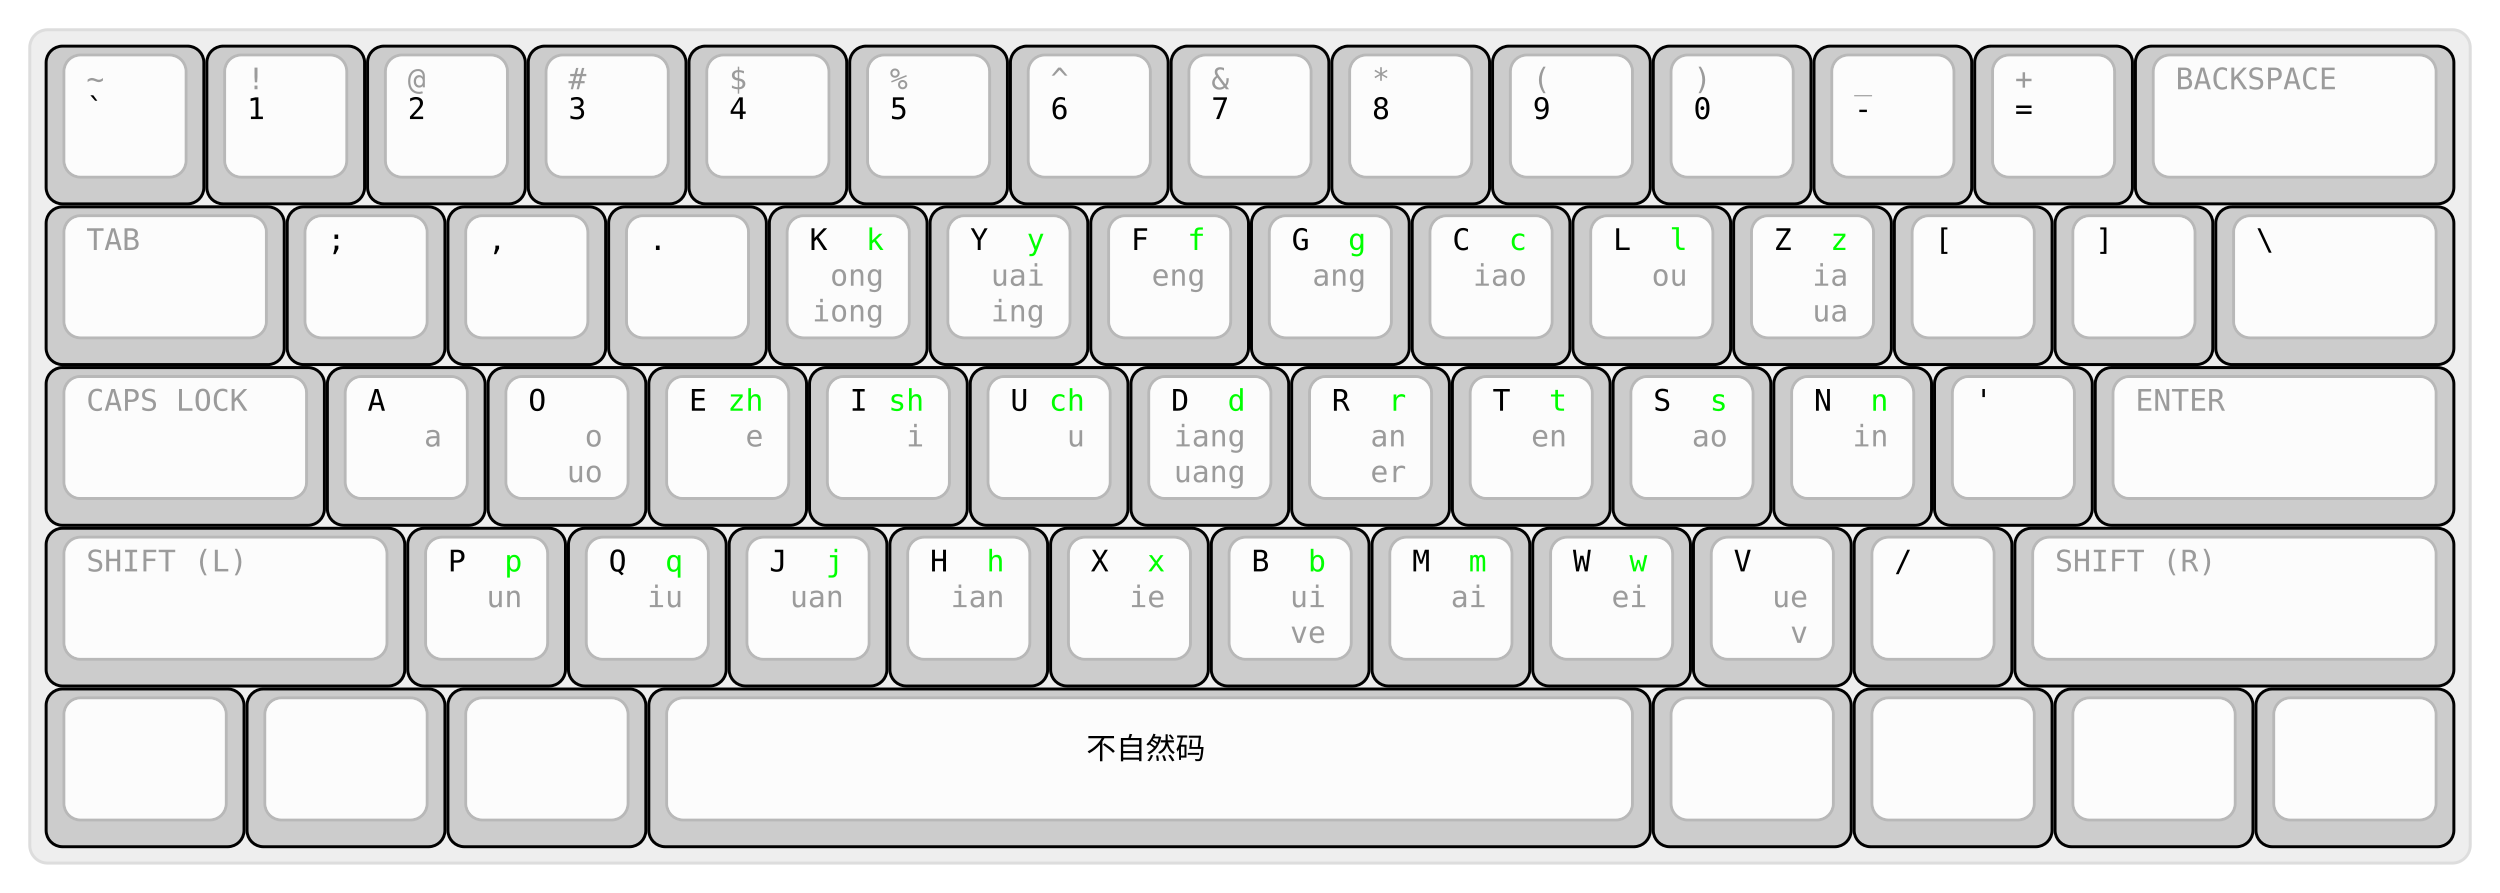
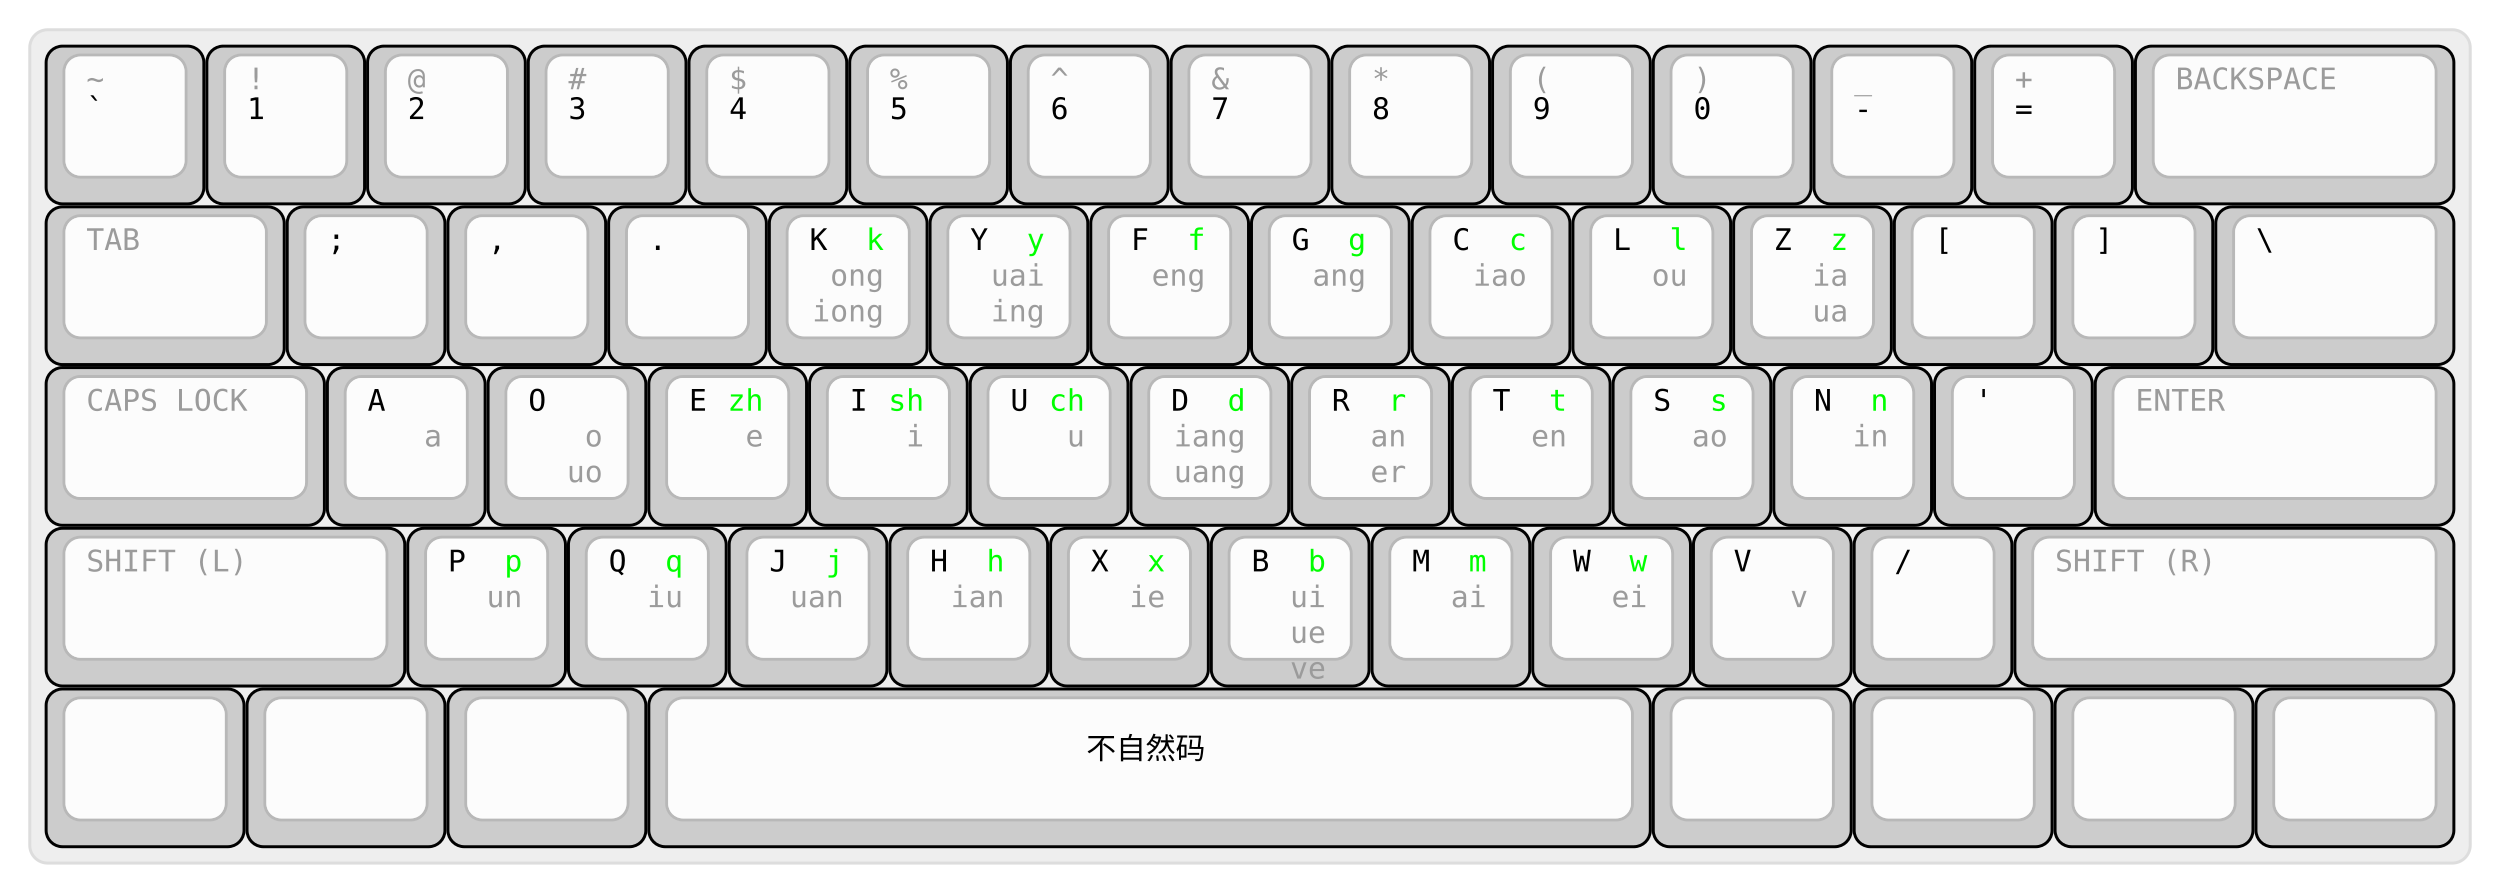
<svg xmlns="http://www.w3.org/2000/svg" xmlns:xlink="http://www.w3.org/1999/xlink" width="840px" height="300px" viewBox="0 0 840 300">
  <style type="text/css">
    .keycap .border { stroke: black; stroke-width: 2; }
    .keycap .inner.border { stroke: rgba(0,0,0,.1); }
    </style>
  <defs>
    <linearGradient id="DCS">
      <stop offset="0%" stop-color="black" stop-opacity="0" />
      <stop offset="40%" stop-color="black" stop-opacity="0.1" />
      <stop offset="60%" stop-color="black" stop-opacity="0.1" />
      <stop offset="100%" stop-color="black" stop-opacity="0" />
    </linearGradient>
    <linearGradient id="SPACE" x1="0%" x2="0%" y1="0%" y2="100%">
      <stop offset="0%" stop-color="black" stop-opacity="0.1" />
      <stop offset="20%" stop-color="black" stop-opacity="0.0" />
      <stop offset="40%" stop-color="black" stop-opacity="0.0" />
      <stop offset="100%" stop-color="black" stop-opacity="0.1" />
    </linearGradient>
    <radialGradient id="DSA">
      <stop offset="0%" stop-color="black" stop-opacity="0.1" />
      <stop offset="10%" stop-color="black" stop-opacity="0.1" />
      <stop offset="100%" stop-color="black" stop-opacity="0" />
    </radialGradient>
    <radialGradient id="SA" xlink:href="#DSA" />
  </defs>
  <g transform="translate(10,10)">
    <rect width="820" height="280" stroke="#ddd" stroke-width="1" fill="#eeeeee" rx="6" />
    <g transform="translate(5,5)">
      <g class="  keycap">
        <rect x="1" y="1" width="52" height="52" rx="5" fill="#cccccc" class="outer border" />
        <rect x="1" y="1" width="52" height="52" rx="5" fill="#cccccc" />
        <rect x="7" y="4" width="40" height="40" rx="5" fill="#fcfcfc" class="inner border" />
        <rect x="7" y="4" width="40" height="40" rx="5" fill="#fcfcfc" />
      </g>
      <g class="  keycap">
        <rect x="55" y="1" width="52" height="52" rx="5" fill="#cccccc" class="outer border" />
        <rect x="55" y="1" width="52" height="52" rx="5" fill="#cccccc" />
        <rect x="61" y="4" width="40" height="40" rx="5" fill="#fcfcfc" class="inner border" />
        <rect x="61" y="4" width="40" height="40" rx="5" fill="#fcfcfc" />
      </g>
      <g class="  keycap">
        <rect x="109" y="1" width="52" height="52" rx="5" fill="#cccccc" class="outer border" />
        <rect x="109" y="1" width="52" height="52" rx="5" fill="#cccccc" />
        <rect x="115" y="4" width="40" height="40" rx="5" fill="#fcfcfc" class="inner border" />
        <rect x="115" y="4" width="40" height="40" rx="5" fill="#fcfcfc" />
      </g>
      <g class="  keycap">
        <rect x="163" y="1" width="52" height="52" rx="5" fill="#cccccc" class="outer border" />
        <rect x="163" y="1" width="52" height="52" rx="5" fill="#cccccc" />
        <rect x="169" y="4" width="40" height="40" rx="5" fill="#fcfcfc" class="inner border" />
        <rect x="169" y="4" width="40" height="40" rx="5" fill="#fcfcfc" />
      </g>
      <g class="  keycap">
        <rect x="217" y="1" width="52" height="52" rx="5" fill="#cccccc" class="outer border" />
        <rect x="217" y="1" width="52" height="52" rx="5" fill="#cccccc" />
        <rect x="223" y="4" width="40" height="40" rx="5" fill="#fcfcfc" class="inner border" />
        <rect x="223" y="4" width="40" height="40" rx="5" fill="#fcfcfc" />
      </g>
      <g class="  keycap">
        <rect x="271" y="1" width="52" height="52" rx="5" fill="#cccccc" class="outer border" />
        <rect x="271" y="1" width="52" height="52" rx="5" fill="#cccccc" />
        <rect x="277" y="4" width="40" height="40" rx="5" fill="#fcfcfc" class="inner border" />
        <rect x="277" y="4" width="40" height="40" rx="5" fill="#fcfcfc" />
      </g>
      <g class="  keycap">
        <rect x="325" y="1" width="52" height="52" rx="5" fill="#cccccc" class="outer border" />
        <rect x="325" y="1" width="52" height="52" rx="5" fill="#cccccc" />
        <rect x="331" y="4" width="40" height="40" rx="5" fill="#fcfcfc" class="inner border" />
        <rect x="331" y="4" width="40" height="40" rx="5" fill="#fcfcfc" />
      </g>
      <g class="  keycap">
        <rect x="379" y="1" width="52" height="52" rx="5" fill="#cccccc" class="outer border" />
        <rect x="379" y="1" width="52" height="52" rx="5" fill="#cccccc" />
        <rect x="385" y="4" width="40" height="40" rx="5" fill="#fcfcfc" class="inner border" />
        <rect x="385" y="4" width="40" height="40" rx="5" fill="#fcfcfc" />
      </g>
      <g class="  keycap">
        <rect x="433" y="1" width="52" height="52" rx="5" fill="#cccccc" class="outer border" />
        <rect x="433" y="1" width="52" height="52" rx="5" fill="#cccccc" />
        <rect x="439" y="4" width="40" height="40" rx="5" fill="#fcfcfc" class="inner border" />
        <rect x="439" y="4" width="40" height="40" rx="5" fill="#fcfcfc" />
      </g>
      <g class="  keycap">
        <rect x="487" y="1" width="52" height="52" rx="5" fill="#cccccc" class="outer border" />
        <rect x="487" y="1" width="52" height="52" rx="5" fill="#cccccc" />
        <rect x="493" y="4" width="40" height="40" rx="5" fill="#fcfcfc" class="inner border" />
        <rect x="493" y="4" width="40" height="40" rx="5" fill="#fcfcfc" />
      </g>
      <g class="  keycap">
        <rect x="541" y="1" width="52" height="52" rx="5" fill="#cccccc" class="outer border" />
        <rect x="541" y="1" width="52" height="52" rx="5" fill="#cccccc" />
        <rect x="547" y="4" width="40" height="40" rx="5" fill="#fcfcfc" class="inner border" />
        <rect x="547" y="4" width="40" height="40" rx="5" fill="#fcfcfc" />
      </g>
      <g class="  keycap">
        <rect x="595" y="1" width="52" height="52" rx="5" fill="#cccccc" class="outer border" />
        <rect x="595" y="1" width="52" height="52" rx="5" fill="#cccccc" />
        <rect x="601" y="4" width="40" height="40" rx="5" fill="#fcfcfc" class="inner border" />
        <rect x="601" y="4" width="40" height="40" rx="5" fill="#fcfcfc" />
      </g>
      <g class="  keycap">
        <rect x="649" y="1" width="52" height="52" rx="5" fill="#cccccc" class="outer border" />
        <rect x="649" y="1" width="52" height="52" rx="5" fill="#cccccc" />
        <rect x="655" y="4" width="40" height="40" rx="5" fill="#fcfcfc" class="inner border" />
        <rect x="655" y="4" width="40" height="40" rx="5" fill="#fcfcfc" />
      </g>
      <g class="  keycap">
        <rect x="703" y="1" width="106" height="52" rx="5" fill="#cccccc" class="outer border" />
        <rect x="703" y="1" width="106" height="52" rx="5" fill="#cccccc" />
        <rect x="709" y="4" width="94" height="40" rx="5" fill="#fcfcfc" class="inner border" />
        <rect x="709" y="4" width="94" height="40" rx="5" fill="#fcfcfc" />
      </g>
      <g class="  keycap">
        <rect x="1" y="55" width="79" height="52" rx="5" fill="#cccccc" class="outer border" />
        <rect x="1" y="55" width="79" height="52" rx="5" fill="#cccccc" />
        <rect x="7" y="58" width="67" height="40" rx="5" fill="#fcfcfc" class="inner border" />
        <rect x="7" y="58" width="67" height="40" rx="5" fill="#fcfcfc" />
      </g>
      <g class="  keycap">
        <rect x="82" y="55" width="52" height="52" rx="5" fill="#cccccc" class="outer border" />
        <rect x="82" y="55" width="52" height="52" rx="5" fill="#cccccc" />
        <rect x="88" y="58" width="40" height="40" rx="5" fill="#fcfcfc" class="inner border" />
        <rect x="88" y="58" width="40" height="40" rx="5" fill="#fcfcfc" />
      </g>
      <g class="  keycap">
        <rect x="136" y="55" width="52" height="52" rx="5" fill="#cccccc" class="outer border" />
        <rect x="136" y="55" width="52" height="52" rx="5" fill="#cccccc" />
        <rect x="142" y="58" width="40" height="40" rx="5" fill="#fcfcfc" class="inner border" />
        <rect x="142" y="58" width="40" height="40" rx="5" fill="#fcfcfc" />
      </g>
      <g class="  keycap">
        <rect x="190" y="55" width="52" height="52" rx="5" fill="#cccccc" class="outer border" />
        <rect x="190" y="55" width="52" height="52" rx="5" fill="#cccccc" />
        <rect x="196" y="58" width="40" height="40" rx="5" fill="#fcfcfc" class="inner border" />
        <rect x="196" y="58" width="40" height="40" rx="5" fill="#fcfcfc" />
      </g>
      <g class="  keycap">
        <rect x="244" y="55" width="52" height="52" rx="5" fill="#cccccc" class="outer border" />
        <rect x="244" y="55" width="52" height="52" rx="5" fill="#cccccc" />
        <rect x="250" y="58" width="40" height="40" rx="5" fill="#fcfcfc" class="inner border" />
        <rect x="250" y="58" width="40" height="40" rx="5" fill="#fcfcfc" />
      </g>
      <g class="  keycap">
        <rect x="298" y="55" width="52" height="52" rx="5" fill="#cccccc" class="outer border" />
        <rect x="298" y="55" width="52" height="52" rx="5" fill="#cccccc" />
        <rect x="304" y="58" width="40" height="40" rx="5" fill="#fcfcfc" class="inner border" />
        <rect x="304" y="58" width="40" height="40" rx="5" fill="#fcfcfc" />
      </g>
      <g class="  keycap">
        <rect x="352" y="55" width="52" height="52" rx="5" fill="#cccccc" class="outer border" />
        <rect x="352" y="55" width="52" height="52" rx="5" fill="#cccccc" />
        <rect x="358" y="58" width="40" height="40" rx="5" fill="#fcfcfc" class="inner border" />
        <rect x="358" y="58" width="40" height="40" rx="5" fill="#fcfcfc" />
      </g>
      <g class="  keycap">
        <rect x="406" y="55" width="52" height="52" rx="5" fill="#cccccc" class="outer border" />
        <rect x="406" y="55" width="52" height="52" rx="5" fill="#cccccc" />
        <rect x="412" y="58" width="40" height="40" rx="5" fill="#fcfcfc" class="inner border" />
        <rect x="412" y="58" width="40" height="40" rx="5" fill="#fcfcfc" />
      </g>
      <g class="  keycap">
        <rect x="460" y="55" width="52" height="52" rx="5" fill="#cccccc" class="outer border" />
        <rect x="460" y="55" width="52" height="52" rx="5" fill="#cccccc" />
        <rect x="466" y="58" width="40" height="40" rx="5" fill="#fcfcfc" class="inner border" />
        <rect x="466" y="58" width="40" height="40" rx="5" fill="#fcfcfc" />
      </g>
      <g class="  keycap">
        <rect x="514" y="55" width="52" height="52" rx="5" fill="#cccccc" class="outer border" />
        <rect x="514" y="55" width="52" height="52" rx="5" fill="#cccccc" />
        <rect x="520" y="58" width="40" height="40" rx="5" fill="#fcfcfc" class="inner border" />
        <rect x="520" y="58" width="40" height="40" rx="5" fill="#fcfcfc" />
      </g>
      <g class="  keycap">
        <rect x="568" y="55" width="52" height="52" rx="5" fill="#cccccc" class="outer border" />
        <rect x="568" y="55" width="52" height="52" rx="5" fill="#cccccc" />
        <rect x="574" y="58" width="40" height="40" rx="5" fill="#fcfcfc" class="inner border" />
        <rect x="574" y="58" width="40" height="40" rx="5" fill="#fcfcfc" />
      </g>
      <g class="  keycap">
        <rect x="622" y="55" width="52" height="52" rx="5" fill="#cccccc" class="outer border" />
        <rect x="622" y="55" width="52" height="52" rx="5" fill="#cccccc" />
        <rect x="628" y="58" width="40" height="40" rx="5" fill="#fcfcfc" class="inner border" />
        <rect x="628" y="58" width="40" height="40" rx="5" fill="#fcfcfc" />
      </g>
      <g class="  keycap">
        <rect x="676" y="55" width="52" height="52" rx="5" fill="#cccccc" class="outer border" />
        <rect x="676" y="55" width="52" height="52" rx="5" fill="#cccccc" />
        <rect x="682" y="58" width="40" height="40" rx="5" fill="#fcfcfc" class="inner border" />
        <rect x="682" y="58" width="40" height="40" rx="5" fill="#fcfcfc" />
      </g>
      <g class="  keycap">
        <rect x="730" y="55" width="79" height="52" rx="5" fill="#cccccc" class="outer border" />
        <rect x="730" y="55" width="79" height="52" rx="5" fill="#cccccc" />
        <rect x="736" y="58" width="67" height="40" rx="5" fill="#fcfcfc" class="inner border" />
        <rect x="736" y="58" width="67" height="40" rx="5" fill="#fcfcfc" />
      </g>
      <g class="  keycap">
        <rect x="1" y="109" width="92.5" height="52" rx="5" fill="#cccccc" class="outer border" />
        <rect x="1" y="109" width="92.5" height="52" rx="5" fill="#cccccc" />
        <rect x="7" y="112" width="80.5" height="40" rx="5" fill="#fcfcfc" class="inner border" />
        <rect x="7" y="112" width="80.5" height="40" rx="5" fill="#fcfcfc" />
      </g>
      <g class="  keycap">
        <rect x="95.5" y="109" width="52" height="52" rx="5" fill="#cccccc" class="outer border" />
        <rect x="95.5" y="109" width="52" height="52" rx="5" fill="#cccccc" />
        <rect x="101.5" y="112" width="40" height="40" rx="5" fill="#fcfcfc" class="inner border" />
        <rect x="101.5" y="112" width="40" height="40" rx="5" fill="#fcfcfc" />
      </g>
      <g class="  keycap">
        <rect x="149.5" y="109" width="52" height="52" rx="5" fill="#cccccc" class="outer border" />
        <rect x="149.5" y="109" width="52" height="52" rx="5" fill="#cccccc" />
        <rect x="155.5" y="112" width="40" height="40" rx="5" fill="#fcfcfc" class="inner border" />
        <rect x="155.5" y="112" width="40" height="40" rx="5" fill="#fcfcfc" />
      </g>
      <g class="  keycap">
        <rect x="203.5" y="109" width="52" height="52" rx="5" fill="#cccccc" class="outer border" />
        <rect x="203.5" y="109" width="52" height="52" rx="5" fill="#cccccc" />
        <rect x="209.5" y="112" width="40" height="40" rx="5" fill="#fcfcfc" class="inner border" />
        <rect x="209.5" y="112" width="40" height="40" rx="5" fill="#fcfcfc" />
      </g>
      <g class="  keycap">
        <rect x="257.5" y="109" width="52" height="52" rx="5" fill="#cccccc" class="outer border" />
        <rect x="257.5" y="109" width="52" height="52" rx="5" fill="#cccccc" />
        <rect x="263.5" y="112" width="40" height="40" rx="5" fill="#fcfcfc" class="inner border" />
        <rect x="263.5" y="112" width="40" height="40" rx="5" fill="#fcfcfc" />
      </g>
      <g class="  keycap">
        <rect x="311.5" y="109" width="52" height="52" rx="5" fill="#cccccc" class="outer border" />
        <rect x="311.5" y="109" width="52" height="52" rx="5" fill="#cccccc" />
        <rect x="317.5" y="112" width="40" height="40" rx="5" fill="#fcfcfc" class="inner border" />
        <rect x="317.5" y="112" width="40" height="40" rx="5" fill="#fcfcfc" />
      </g>
      <g class="  keycap">
        <rect x="365.5" y="109" width="52" height="52" rx="5" fill="#cccccc" class="outer border" />
        <rect x="365.5" y="109" width="52" height="52" rx="5" fill="#cccccc" />
        <rect x="371.5" y="112" width="40" height="40" rx="5" fill="#fcfcfc" class="inner border" />
        <rect x="371.5" y="112" width="40" height="40" rx="5" fill="#fcfcfc" />
      </g>
      <g class="  keycap">
        <rect x="419.5" y="109" width="52" height="52" rx="5" fill="#cccccc" class="outer border" />
        <rect x="419.5" y="109" width="52" height="52" rx="5" fill="#cccccc" />
        <rect x="425.5" y="112" width="40" height="40" rx="5" fill="#fcfcfc" class="inner border" />
        <rect x="425.5" y="112" width="40" height="40" rx="5" fill="#fcfcfc" />
      </g>
      <g class="  keycap">
        <rect x="473.5" y="109" width="52" height="52" rx="5" fill="#cccccc" class="outer border" />
        <rect x="473.5" y="109" width="52" height="52" rx="5" fill="#cccccc" />
        <rect x="479.5" y="112" width="40" height="40" rx="5" fill="#fcfcfc" class="inner border" />
        <rect x="479.5" y="112" width="40" height="40" rx="5" fill="#fcfcfc" />
      </g>
      <g class="  keycap">
        <rect x="527.5" y="109" width="52" height="52" rx="5" fill="#cccccc" class="outer border" />
        <rect x="527.5" y="109" width="52" height="52" rx="5" fill="#cccccc" />
        <rect x="533.5" y="112" width="40" height="40" rx="5" fill="#fcfcfc" class="inner border" />
        <rect x="533.5" y="112" width="40" height="40" rx="5" fill="#fcfcfc" />
      </g>
      <g class="  keycap">
        <rect x="581.5" y="109" width="52" height="52" rx="5" fill="#cccccc" class="outer border" />
        <rect x="581.5" y="109" width="52" height="52" rx="5" fill="#cccccc" />
        <rect x="587.5" y="112" width="40" height="40" rx="5" fill="#fcfcfc" class="inner border" />
        <rect x="587.5" y="112" width="40" height="40" rx="5" fill="#fcfcfc" />
      </g>
      <g class="  keycap">
        <rect x="635.5" y="109" width="52" height="52" rx="5" fill="#cccccc" class="outer border" />
        <rect x="635.5" y="109" width="52" height="52" rx="5" fill="#cccccc" />
        <rect x="641.5" y="112" width="40" height="40" rx="5" fill="#fcfcfc" class="inner border" />
        <rect x="641.5" y="112" width="40" height="40" rx="5" fill="#fcfcfc" />
      </g>
      <g class="  keycap">
        <rect x="689.5" y="109" width="119.5" height="52" rx="5" fill="#cccccc" class="outer border" />
        <rect x="689.5" y="109" width="119.5" height="52" rx="5" fill="#cccccc" />
        <rect x="695.5" y="112" width="107.5" height="40" rx="5" fill="#fcfcfc" class="inner border" />
        <rect x="695.5" y="112" width="107.5" height="40" rx="5" fill="#fcfcfc" />
      </g>
      <g class="  keycap">
        <rect x="1" y="163" width="119.5" height="52" rx="5" fill="#cccccc" class="outer border" />
        <rect x="1" y="163" width="119.5" height="52" rx="5" fill="#cccccc" />
        <rect x="7" y="166" width="107.5" height="40" rx="5" fill="#fcfcfc" class="inner border" />
        <rect x="7" y="166" width="107.5" height="40" rx="5" fill="#fcfcfc" />
      </g>
      <g class="  keycap">
        <rect x="122.5" y="163" width="52" height="52" rx="5" fill="#cccccc" class="outer border" />
        <rect x="122.5" y="163" width="52" height="52" rx="5" fill="#cccccc" />
        <rect x="128.5" y="166" width="40" height="40" rx="5" fill="#fcfcfc" class="inner border" />
        <rect x="128.5" y="166" width="40" height="40" rx="5" fill="#fcfcfc" />
      </g>
      <g class="  keycap">
        <rect x="176.5" y="163" width="52" height="52" rx="5" fill="#cccccc" class="outer border" />
        <rect x="176.5" y="163" width="52" height="52" rx="5" fill="#cccccc" />
        <rect x="182.5" y="166" width="40" height="40" rx="5" fill="#fcfcfc" class="inner border" />
        <rect x="182.5" y="166" width="40" height="40" rx="5" fill="#fcfcfc" />
      </g>
      <g class="  keycap">
        <rect x="230.5" y="163" width="52" height="52" rx="5" fill="#cccccc" class="outer border" />
        <rect x="230.5" y="163" width="52" height="52" rx="5" fill="#cccccc" />
        <rect x="236.5" y="166" width="40" height="40" rx="5" fill="#fcfcfc" class="inner border" />
        <rect x="236.5" y="166" width="40" height="40" rx="5" fill="#fcfcfc" />
      </g>
      <g class="  keycap">
        <rect x="284.5" y="163" width="52" height="52" rx="5" fill="#cccccc" class="outer border" />
        <rect x="284.5" y="163" width="52" height="52" rx="5" fill="#cccccc" />
        <rect x="290.5" y="166" width="40" height="40" rx="5" fill="#fcfcfc" class="inner border" />
        <rect x="290.5" y="166" width="40" height="40" rx="5" fill="#fcfcfc" />
      </g>
      <g class="  keycap">
        <rect x="338.5" y="163" width="52" height="52" rx="5" fill="#cccccc" class="outer border" />
        <rect x="338.5" y="163" width="52" height="52" rx="5" fill="#cccccc" />
        <rect x="344.5" y="166" width="40" height="40" rx="5" fill="#fcfcfc" class="inner border" />
        <rect x="344.5" y="166" width="40" height="40" rx="5" fill="#fcfcfc" />
      </g>
      <g class="  keycap">
        <rect x="392.5" y="163" width="52" height="52" rx="5" fill="#cccccc" class="outer border" />
        <rect x="392.5" y="163" width="52" height="52" rx="5" fill="#cccccc" />
        <rect x="398.5" y="166" width="40" height="40" rx="5" fill="#fcfcfc" class="inner border" />
        <rect x="398.5" y="166" width="40" height="40" rx="5" fill="#fcfcfc" />
      </g>
      <g class="  keycap">
        <rect x="446.5" y="163" width="52" height="52" rx="5" fill="#cccccc" class="outer border" />
        <rect x="446.5" y="163" width="52" height="52" rx="5" fill="#cccccc" />
        <rect x="452.5" y="166" width="40" height="40" rx="5" fill="#fcfcfc" class="inner border" />
        <rect x="452.5" y="166" width="40" height="40" rx="5" fill="#fcfcfc" />
      </g>
      <g class="  keycap">
        <rect x="500.5" y="163" width="52" height="52" rx="5" fill="#cccccc" class="outer border" />
        <rect x="500.5" y="163" width="52" height="52" rx="5" fill="#cccccc" />
        <rect x="506.5" y="166" width="40" height="40" rx="5" fill="#fcfcfc" class="inner border" />
        <rect x="506.5" y="166" width="40" height="40" rx="5" fill="#fcfcfc" />
      </g>
      <g class="  keycap">
        <rect x="554.5" y="163" width="52" height="52" rx="5" fill="#cccccc" class="outer border" />
        <rect x="554.5" y="163" width="52" height="52" rx="5" fill="#cccccc" />
        <rect x="560.5" y="166" width="40" height="40" rx="5" fill="#fcfcfc" class="inner border" />
        <rect x="560.5" y="166" width="40" height="40" rx="5" fill="#fcfcfc" />
      </g>
      <g class="  keycap">
        <rect x="608.5" y="163" width="52" height="52" rx="5" fill="#cccccc" class="outer border" />
        <rect x="608.5" y="163" width="52" height="52" rx="5" fill="#cccccc" />
        <rect x="614.5" y="166" width="40" height="40" rx="5" fill="#fcfcfc" class="inner border" />
        <rect x="614.5" y="166" width="40" height="40" rx="5" fill="#fcfcfc" />
      </g>
      <g class="  keycap">
        <rect x="662.5" y="163" width="146.5" height="52" rx="5" fill="#cccccc" class="outer border" />
        <rect x="662.5" y="163" width="146.5" height="52" rx="5" fill="#cccccc" />
        <rect x="668.5" y="166" width="134.5" height="40" rx="5" fill="#fcfcfc" class="inner border" />
        <rect x="668.5" y="166" width="134.5" height="40" rx="5" fill="#fcfcfc" />
      </g>
      <g class="  keycap">
        <rect x="1" y="217" width="65.5" height="52" rx="5" fill="#cccccc" class="outer border" />
        <rect x="1" y="217" width="65.5" height="52" rx="5" fill="#cccccc" />
        <rect x="7" y="220" width="53.5" height="40" rx="5" fill="#fcfcfc" class="inner border" />
        <rect x="7" y="220" width="53.5" height="40" rx="5" fill="#fcfcfc" />
      </g>
      <g class="  keycap">
        <rect x="68.5" y="217" width="65.5" height="52" rx="5" fill="#cccccc" class="outer border" />
        <rect x="68.5" y="217" width="65.5" height="52" rx="5" fill="#cccccc" />
        <rect x="74.5" y="220" width="53.5" height="40" rx="5" fill="#fcfcfc" class="inner border" />
        <rect x="74.5" y="220" width="53.5" height="40" rx="5" fill="#fcfcfc" />
      </g>
      <g class="  keycap">
        <rect x="136" y="217" width="65.5" height="52" rx="5" fill="#cccccc" class="outer border" />
        <rect x="136" y="217" width="65.5" height="52" rx="5" fill="#cccccc" />
        <rect x="142" y="220" width="53.5" height="40" rx="5" fill="#fcfcfc" class="inner border" />
        <rect x="142" y="220" width="53.5" height="40" rx="5" fill="#fcfcfc" />
      </g>
      <g class="  keycap">
        <rect x="203.5" y="217" width="335.5" height="52" rx="5" fill="#cccccc" class="outer border" />
        <rect x="203.5" y="217" width="335.5" height="52" rx="5" fill="#cccccc" />
        <rect x="209.5" y="220" width="323.5" height="40" rx="5" fill="#fcfcfc" class="inner border" />
        <rect x="209.5" y="220" width="323.5" height="40" rx="5" fill="#fcfcfc" />
      </g>
      <g class="  keycap">
        <rect x="541" y="217" width="65.5" height="52" rx="5" fill="#cccccc" class="outer border" />
        <rect x="541" y="217" width="65.5" height="52" rx="5" fill="#cccccc" />
        <rect x="547" y="220" width="53.5" height="40" rx="5" fill="#fcfcfc" class="inner border" />
        <rect x="547" y="220" width="53.5" height="40" rx="5" fill="#fcfcfc" />
      </g>
      <g class="  keycap">
        <rect x="608.5" y="217" width="65.5" height="52" rx="5" fill="#cccccc" class="outer border" />
        <rect x="608.5" y="217" width="65.5" height="52" rx="5" fill="#cccccc" />
        <rect x="614.5" y="220" width="53.5" height="40" rx="5" fill="#fcfcfc" class="inner border" />
        <rect x="614.5" y="220" width="53.5" height="40" rx="5" fill="#fcfcfc" />
      </g>
      <g class="  keycap">
        <rect x="676" y="217" width="65.5" height="52" rx="5" fill="#cccccc" class="outer border" />
        <rect x="676" y="217" width="65.5" height="52" rx="5" fill="#cccccc" />
        <rect x="682" y="220" width="53.5" height="40" rx="5" fill="#fcfcfc" class="inner border" />
        <rect x="682" y="220" width="53.5" height="40" rx="5" fill="#fcfcfc" />
      </g>
      <g class="  keycap">
        <rect x="743.5" y="217" width="65.5" height="52" rx="5" fill="#cccccc" class="outer border" />
        <rect x="743.5" y="217" width="65.5" height="52" rx="5" fill="#cccccc" />
        <rect x="749.5" y="220" width="53.5" height="40" rx="5" fill="#fcfcfc" class="inner border" />
        <rect x="749.5" y="220" width="53.5" height="40" rx="5" fill="#fcfcfc" />
      </g>
    </g>
  </g>
  <text alignment-baseline="hanging" text-anchor="start" x="110" y="84" fill="rgb(0,0,0)" font-size="10" font-family="monospace">;</text>
  <text alignment-baseline="hanging" text-anchor="start" x="164" y="84" fill="rgb(0,0,0)" font-size="10" font-family="monospace">,</text>
  <text alignment-baseline="hanging" text-anchor="start" x="218" y="84" fill="rgb(0,0,0)" font-size="10" font-family="monospace">.</text>
  <text alignment-baseline="hanging" text-anchor="start" x="272" y="84" fill="rgb(0,0,0)" font-size="10" font-family="monospace">K</text>
  <text alignment-baseline="hanging" text-anchor="start" x="326" y="84" fill="rgb(0,0,0)" font-size="10" font-family="monospace">Y</text>
  <text alignment-baseline="hanging" text-anchor="start" x="380" y="84" fill="rgb(0,0,0)" font-size="10" font-family="monospace">F</text>
  <text alignment-baseline="hanging" text-anchor="start" x="434" y="84" fill="rgb(0,0,0)" font-size="10" font-family="monospace">G</text>
  <text alignment-baseline="hanging" text-anchor="start" x="488" y="84" fill="rgb(0,0,0)" font-size="10" font-family="monospace">C</text>
  <text alignment-baseline="hanging" text-anchor="start" x="542" y="84" fill="rgb(0,0,0)" font-size="10" font-family="monospace">L</text>
  <text alignment-baseline="hanging" text-anchor="start" x="596" y="84" fill="rgb(0,0,0)" font-size="10" font-family="monospace">Z</text>
  <text alignment-baseline="hanging" text-anchor="start" x="650" y="84" fill="rgb(0,0,0)" font-size="10" font-family="monospace">[</text>
  <text alignment-baseline="hanging" text-anchor="start" x="704" y="84" fill="rgb(0,0,0)" font-size="10" font-family="monospace">]</text>
  <text alignment-baseline="hanging" text-anchor="start" x="758" y="84" fill="rgb(0,0,0)" font-size="10" font-family="monospace">\</text>
  <text alignment-baseline="hanging" text-anchor="start" x="123.5" y="138.0" fill="rgb(0,0,0)" font-size="10" font-family="monospace">A</text>
  <text alignment-baseline="hanging" text-anchor="start" x="177.5" y="138.0" fill="rgb(0,0,0)" font-size="10" font-family="monospace">O</text>
  <text alignment-baseline="hanging" text-anchor="start" x="231.5" y="138.0" fill="rgb(0,0,0)" font-size="10" font-family="monospace">E</text>
  <text alignment-baseline="hanging" text-anchor="start" x="285.5" y="138.0" fill="rgb(0,0,0)" font-size="10" font-family="monospace">I</text>
  <text alignment-baseline="hanging" text-anchor="start" x="339.5" y="138.0" fill="rgb(0,0,0)" font-size="10" font-family="monospace">U</text>
  <text alignment-baseline="hanging" text-anchor="start" x="393.5" y="138.0" fill="rgb(0,0,0)" font-size="10" font-family="monospace">D</text>
  <text alignment-baseline="hanging" text-anchor="start" x="447.5" y="138.0" fill="rgb(0,0,0)" font-size="10" font-family="monospace">R</text>
  <text alignment-baseline="hanging" text-anchor="start" x="501.5" y="138.0" fill="rgb(0,0,0)" font-size="10" font-family="monospace">T</text>
  <text alignment-baseline="hanging" text-anchor="start" x="555.5" y="138.0" fill="rgb(0,0,0)" font-size="10" font-family="monospace">S</text>
  <text alignment-baseline="hanging" text-anchor="start" x="609.5" y="138.0" fill="rgb(0,0,0)" font-size="10" font-family="monospace">N</text>
  <text alignment-baseline="hanging" text-anchor="start" x="663.5" y="138.0" fill="rgb(0,0,0)" font-size="10" font-family="monospace">'</text>
  <text alignment-baseline="hanging" text-anchor="start" x="150.5" y="192.0" fill="rgb(0,0,0)" font-size="10" font-family="monospace">P</text>
  <text alignment-baseline="hanging" text-anchor="start" x="204.5" y="192.0" fill="rgb(0,0,0)" font-size="10" font-family="monospace">Q</text>
  <text alignment-baseline="hanging" text-anchor="start" x="258.5" y="192.0" fill="rgb(0,0,0)" font-size="10" font-family="monospace">J</text>
  <text alignment-baseline="hanging" text-anchor="start" x="312.5" y="192.0" fill="rgb(0,0,0)" font-size="10" font-family="monospace">H</text>
  <text alignment-baseline="hanging" text-anchor="start" x="366.5" y="192.0" fill="rgb(0,0,0)" font-size="10" font-family="monospace">X</text>
  <text alignment-baseline="hanging" text-anchor="start" x="420.5" y="192.0" fill="rgb(0,0,0)" font-size="10" font-family="monospace">B</text>
  <text alignment-baseline="hanging" text-anchor="start" x="474.5" y="192.0" fill="rgb(0,0,0)" font-size="10" font-family="monospace">M</text>
  <text alignment-baseline="hanging" text-anchor="start" x="528.5" y="192.0" fill="rgb(0,0,0)" font-size="10" font-family="monospace">W</text>
  <text alignment-baseline="hanging" text-anchor="start" x="582.5" y="192.0" fill="rgb(0,0,0)" font-size="10" font-family="monospace">V</text>
  <text alignment-baseline="hanging" text-anchor="start" x="636.5" y="192.0" fill="rgb(0,0,0)" font-size="10" font-family="monospace">/</text>
  <text alignment-baseline="hanging" text-anchor="start" x="29" y="30" fill="rgb(155,155,155)" font-size="10" font-family="monospace">~</text>
  <text alignment-baseline="hanging" text-anchor="start" x="83" y="30" fill="rgb(155,155,155)" font-size="10" font-family="monospace">!</text>
  <text alignment-baseline="hanging" text-anchor="start" x="137" y="30" fill="rgb(155,155,155)" font-size="10" font-family="monospace">@</text>
  <text alignment-baseline="hanging" text-anchor="start" x="191" y="30" fill="rgb(155,155,155)" font-size="10" font-family="monospace">#</text>
  <text alignment-baseline="hanging" text-anchor="start" x="245" y="30" fill="rgb(155,155,155)" font-size="10" font-family="monospace">$</text>
  <text alignment-baseline="hanging" text-anchor="start" x="299" y="30" fill="rgb(155,155,155)" font-size="10" font-family="monospace">%</text>
  <text alignment-baseline="hanging" text-anchor="start" x="353" y="30" fill="rgb(155,155,155)" font-size="10" font-family="monospace">^</text>
  <text alignment-baseline="hanging" text-anchor="start" x="407" y="30" fill="rgb(155,155,155)" font-size="10" font-family="monospace">&amp;</text>
  <text alignment-baseline="hanging" text-anchor="start" x="461" y="30" fill="rgb(155,155,155)" font-size="10" font-family="monospace">*</text>
  <text alignment-baseline="hanging" text-anchor="start" x="515" y="30" fill="rgb(155,155,155)" font-size="10" font-family="monospace">(</text>
  <text alignment-baseline="hanging" text-anchor="start" x="569" y="30" fill="rgb(155,155,155)" font-size="10" font-family="monospace">)</text>
  <text alignment-baseline="hanging" text-anchor="start" x="623" y="30" fill="rgb(155,155,155)" font-size="10" font-family="monospace">_</text>
  <text alignment-baseline="hanging" text-anchor="start" x="677" y="30" fill="rgb(155,155,155)" font-size="10" font-family="monospace">+</text>
  <text alignment-baseline="hanging" text-anchor="start" x="29" y="40" fill="rgb(0,0,0)" font-size="10" font-family="monospace">`</text>
  <text alignment-baseline="hanging" text-anchor="start" x="83" y="40" fill="rgb(0,0,0)" font-size="10" font-family="monospace">1</text>
  <text alignment-baseline="hanging" text-anchor="start" x="137" y="40" fill="rgb(0,0,0)" font-size="10" font-family="monospace">2</text>
  <text alignment-baseline="hanging" text-anchor="start" x="191" y="40" fill="rgb(0,0,0)" font-size="10" font-family="monospace">3</text>
  <text alignment-baseline="hanging" text-anchor="start" x="245" y="40" fill="rgb(0,0,0)" font-size="10" font-family="monospace">4</text>
  <text alignment-baseline="hanging" text-anchor="start" x="299" y="40" fill="rgb(0,0,0)" font-size="10" font-family="monospace">5</text>
  <text alignment-baseline="hanging" text-anchor="start" x="353" y="40" fill="rgb(0,0,0)" font-size="10" font-family="monospace">6</text>
  <text alignment-baseline="hanging" text-anchor="start" x="407" y="40" fill="rgb(0,0,0)" font-size="10" font-family="monospace">7</text>
  <text alignment-baseline="hanging" text-anchor="start" x="461" y="40" fill="rgb(0,0,0)" font-size="10" font-family="monospace">8</text>
  <text alignment-baseline="hanging" text-anchor="start" x="515" y="40" fill="rgb(0,0,0)" font-size="10" font-family="monospace">9</text>
  <text alignment-baseline="hanging" text-anchor="start" x="569" y="40" fill="rgb(0,0,0)" font-size="10" font-family="monospace">0</text>
  <text alignment-baseline="hanging" text-anchor="start" x="623" y="40" fill="rgb(0,0,0)" font-size="10" font-family="monospace">-</text>
  <text alignment-baseline="hanging" text-anchor="start" x="677" y="40" fill="rgb(0,0,0)" font-size="10" font-family="monospace">=</text>
  <text alignment-baseline="hanging" text-anchor="start" x="731" y="30" fill="rgb(155,155,155)" font-size="10" font-family="monospace">BACKSPACE</text>
  <text alignment-baseline="hanging" text-anchor="start" x="29" y="84" fill="rgb(155,155,155)" font-size="10" font-family="monospace">TAB</text>
  <text alignment-baseline="hanging" text-anchor="start" x="29" y="138" fill="rgb(155,155,155)" font-size="10" font-family="monospace">CAPS LOCK</text>
  <text alignment-baseline="hanging" text-anchor="start" x="717.5" y="138.0" fill="rgb(155,155,155)" font-size="10" font-family="monospace">ENTER</text>
  <text alignment-baseline="hanging" text-anchor="start" x="29" y="192" fill="rgb(155,155,155)" font-size="10" font-family="monospace">SHIFT (L)</text>
  <text alignment-baseline="hanging" text-anchor="start" x="690.5" y="192.0" fill="rgb(155,155,155)" font-size="10" font-family="monospace">SHIFT (R)</text>
  <text alignment-baseline="hanging" text-anchor="end" x="445.5" y="192.0" fill="rgb(0,255,0)" font-size="10" font-family="monospace">b</text>
  <text alignment-baseline="hanging" text-anchor="end" x="513" y="84" fill="rgb(0,255,0)" font-size="10" font-family="monospace">c</text>
  <text alignment-baseline="hanging" text-anchor="end" x="418.5" y="138.0" fill="rgb(0,255,0)" font-size="10" font-family="monospace">d</text>
  <text alignment-baseline="hanging" text-anchor="end" x="405" y="84" fill="rgb(0,255,0)" font-size="10" font-family="monospace">f</text>
  <text alignment-baseline="hanging" text-anchor="end" x="459" y="84" fill="rgb(0,255,0)" font-size="10" font-family="monospace">g</text>
  <text alignment-baseline="hanging" text-anchor="end" x="337.5" y="192.0" fill="rgb(0,255,0)" font-size="10" font-family="monospace">h</text>
  <text alignment-baseline="hanging" text-anchor="end" x="283.5" y="192.0" fill="rgb(0,255,0)" font-size="10" font-family="monospace">j</text>
  <text alignment-baseline="hanging" text-anchor="end" x="297" y="84" fill="rgb(0,255,0)" font-size="10" font-family="monospace">k</text>
  <text alignment-baseline="hanging" text-anchor="end" x="567" y="84" fill="rgb(0,255,0)" font-size="10" font-family="monospace">l</text>
  <text alignment-baseline="hanging" text-anchor="end" x="499.5" y="192.0" fill="rgb(0,255,0)" font-size="10" font-family="monospace">m</text>
  <text alignment-baseline="hanging" text-anchor="end" x="634.5" y="138.0" fill="rgb(0,255,0)" font-size="10" font-family="monospace">n</text>
  <text alignment-baseline="hanging" text-anchor="end" x="175.5" y="192.0" fill="rgb(0,255,0)" font-size="10" font-family="monospace">p</text>
  <text alignment-baseline="hanging" text-anchor="end" x="229.5" y="192.0" fill="rgb(0,255,0)" font-size="10" font-family="monospace">q</text>
  <text alignment-baseline="hanging" text-anchor="end" x="472.5" y="138.0" fill="rgb(0,255,0)" font-size="10" font-family="monospace">r</text>
  <text alignment-baseline="hanging" text-anchor="end" x="580.5" y="138.0" fill="rgb(0,255,0)" font-size="10" font-family="monospace">s</text>
  <text alignment-baseline="hanging" text-anchor="end" x="526.5" y="138.0" fill="rgb(0,255,0)" font-size="10" font-family="monospace">t</text>
  <text alignment-baseline="hanging" text-anchor="end" x="553.5" y="192.0" fill="rgb(0,255,0)" font-size="10" font-family="monospace">w</text>
  <text alignment-baseline="hanging" text-anchor="end" x="391.5" y="192.0" fill="rgb(0,255,0)" font-size="10" font-family="monospace">x</text>
  <text alignment-baseline="hanging" text-anchor="end" x="351" y="84" fill="rgb(0,255,0)" font-size="10" font-family="monospace">y</text>
  <text alignment-baseline="hanging" text-anchor="end" x="621" y="84" fill="rgb(0,255,0)" font-size="10" font-family="monospace">z</text>
  <text alignment-baseline="hanging" text-anchor="end" x="364.5" y="138.0" fill="rgb(0,255,0)" font-size="10" font-family="monospace">ch</text>
  <text alignment-baseline="hanging" text-anchor="end" x="310.5" y="138.0" fill="rgb(0,255,0)" font-size="10" font-family="monospace">sh</text>
  <text alignment-baseline="hanging" text-anchor="end" x="256.5" y="138.0" fill="rgb(0,255,0)" font-size="10" font-family="monospace">zh</text>
  <text alignment-baseline="hanging" text-anchor="end" x="297" y="96" fill="rgb(155,155,155)" font-size="10" font-family="monospace">ong</text>
  <text alignment-baseline="hanging" text-anchor="end" x="297" y="108" fill="rgb(155,155,155)" font-size="10" font-family="monospace">iong</text>
  <text alignment-baseline="hanging" text-anchor="end" x="351" y="96" fill="rgb(155,155,155)" font-size="10" font-family="monospace">uai</text>
  <text alignment-baseline="hanging" text-anchor="end" x="351" y="108" fill="rgb(155,155,155)" font-size="10" font-family="monospace">ing</text>
  <text alignment-baseline="hanging" text-anchor="end" x="405" y="96" fill="rgb(155,155,155)" font-size="10" font-family="monospace">eng</text>
  <text alignment-baseline="hanging" text-anchor="end" x="459" y="96" fill="rgb(155,155,155)" font-size="10" font-family="monospace">ang</text>
  <text alignment-baseline="hanging" text-anchor="end" x="513" y="96" fill="rgb(155,155,155)" font-size="10" font-family="monospace">iao</text>
  <text alignment-baseline="hanging" text-anchor="end" x="567" y="96" fill="rgb(155,155,155)" font-size="10" font-family="monospace">ou</text>
  <text alignment-baseline="hanging" text-anchor="end" x="621" y="96" fill="rgb(155,155,155)" font-size="10" font-family="monospace">ia</text>
  <text alignment-baseline="hanging" text-anchor="end" x="621" y="108" fill="rgb(155,155,155)" font-size="10" font-family="monospace">ua</text>
  <text alignment-baseline="hanging" text-anchor="end" x="148.5" y="150.0" fill="rgb(155,155,155)" font-size="10" font-family="monospace">a</text>
  <text alignment-baseline="hanging" text-anchor="end" x="202.5" y="150.0" fill="rgb(155,155,155)" font-size="10" font-family="monospace">o</text>
  <text alignment-baseline="hanging" text-anchor="end" x="202.5" y="162.0" fill="rgb(155,155,155)" font-size="10" font-family="monospace">uo</text>
  <text alignment-baseline="hanging" text-anchor="end" x="256.5" y="150.0" fill="rgb(155,155,155)" font-size="10" font-family="monospace">e</text>
  <text alignment-baseline="hanging" text-anchor="end" x="310.5" y="150.0" fill="rgb(155,155,155)" font-size="10" font-family="monospace">i</text>
  <text alignment-baseline="hanging" text-anchor="end" x="364.5" y="150.0" fill="rgb(155,155,155)" font-size="10" font-family="monospace">u</text>
  <text alignment-baseline="hanging" text-anchor="end" x="418.5" y="150.0" fill="rgb(155,155,155)" font-size="10" font-family="monospace">iang</text>
  <text alignment-baseline="hanging" text-anchor="end" x="418.5" y="162.0" fill="rgb(155,155,155)" font-size="10" font-family="monospace">uang</text>
  <text alignment-baseline="hanging" text-anchor="end" x="472.5" y="150.0" fill="rgb(155,155,155)" font-size="10" font-family="monospace">an</text>
  <text alignment-baseline="hanging" text-anchor="end" x="472.5" y="162.0" fill="rgb(155,155,155)" font-size="10" font-family="monospace">er</text>
  <text alignment-baseline="hanging" text-anchor="end" x="526.5" y="150.0" fill="rgb(155,155,155)" font-size="10" font-family="monospace">en</text>
  <text alignment-baseline="hanging" text-anchor="end" x="580.5" y="150.0" fill="rgb(155,155,155)" font-size="10" font-family="monospace">ao</text>
  <text alignment-baseline="hanging" text-anchor="end" x="634.5" y="150.0" fill="rgb(155,155,155)" font-size="10" font-family="monospace">in</text>
  <text alignment-baseline="hanging" text-anchor="end" x="175.5" y="204.0" fill="rgb(155,155,155)" font-size="10" font-family="monospace">un</text>
  <text alignment-baseline="hanging" text-anchor="end" x="229.5" y="204.0" fill="rgb(155,155,155)" font-size="10" font-family="monospace">iu</text>
  <text alignment-baseline="hanging" text-anchor="end" x="283.5" y="204.0" fill="rgb(155,155,155)" font-size="10" font-family="monospace">uan</text>
  <text alignment-baseline="hanging" text-anchor="end" x="337.5" y="204.0" fill="rgb(155,155,155)" font-size="10" font-family="monospace">ian</text>
  <text alignment-baseline="hanging" text-anchor="end" x="391.5" y="204.0" fill="rgb(155,155,155)" font-size="10" font-family="monospace">ie</text>
  <text alignment-baseline="hanging" text-anchor="end" x="445.5" y="204.0" fill="rgb(155,155,155)" font-size="10" font-family="monospace">ui</text>
-   <text alignment-baseline="hanging" text-anchor="end" x="445.5" y="216.0" fill="rgb(155,155,155)" font-size="10" font-family="monospace">ve</text>
+   <text alignment-baseline="hanging" text-anchor="end" x="445.5" y="216.0" fill="rgb(155,155,155)" font-size="10" font-family="monospace">ue</text>
+   <text alignment-baseline="hanging" text-anchor="end" x="445.5" y="228.0" fill="rgb(155,155,155)" font-size="10" font-family="monospace">ve</text>
  <text alignment-baseline="hanging" text-anchor="end" x="499.5" y="204.0" fill="rgb(155,155,155)" font-size="10" font-family="monospace">ai</text>
  <text alignment-baseline="hanging" text-anchor="end" x="553.5" y="204.0" fill="rgb(155,155,155)" font-size="10" font-family="monospace">ei</text>
-   <text alignment-baseline="hanging" text-anchor="end" x="607.5" y="204.0" fill="rgb(155,155,155)" font-size="10" font-family="monospace">ue</text>
-   <text alignment-baseline="hanging" text-anchor="end" x="607.5" y="216.0" fill="rgb(155,155,155)" font-size="10" font-family="monospace">v</text>
+   <text alignment-baseline="hanging" text-anchor="end" x="607.5" y="204.0" fill="rgb(155,155,155)" font-size="10" font-family="monospace">v</text>
  <text alignment-baseline="middle" text-anchor="middle" x="385" y="255" fill="rgb(0,0,0)" font-size="10" font-family="monospace">不自然码</text>
</svg>
